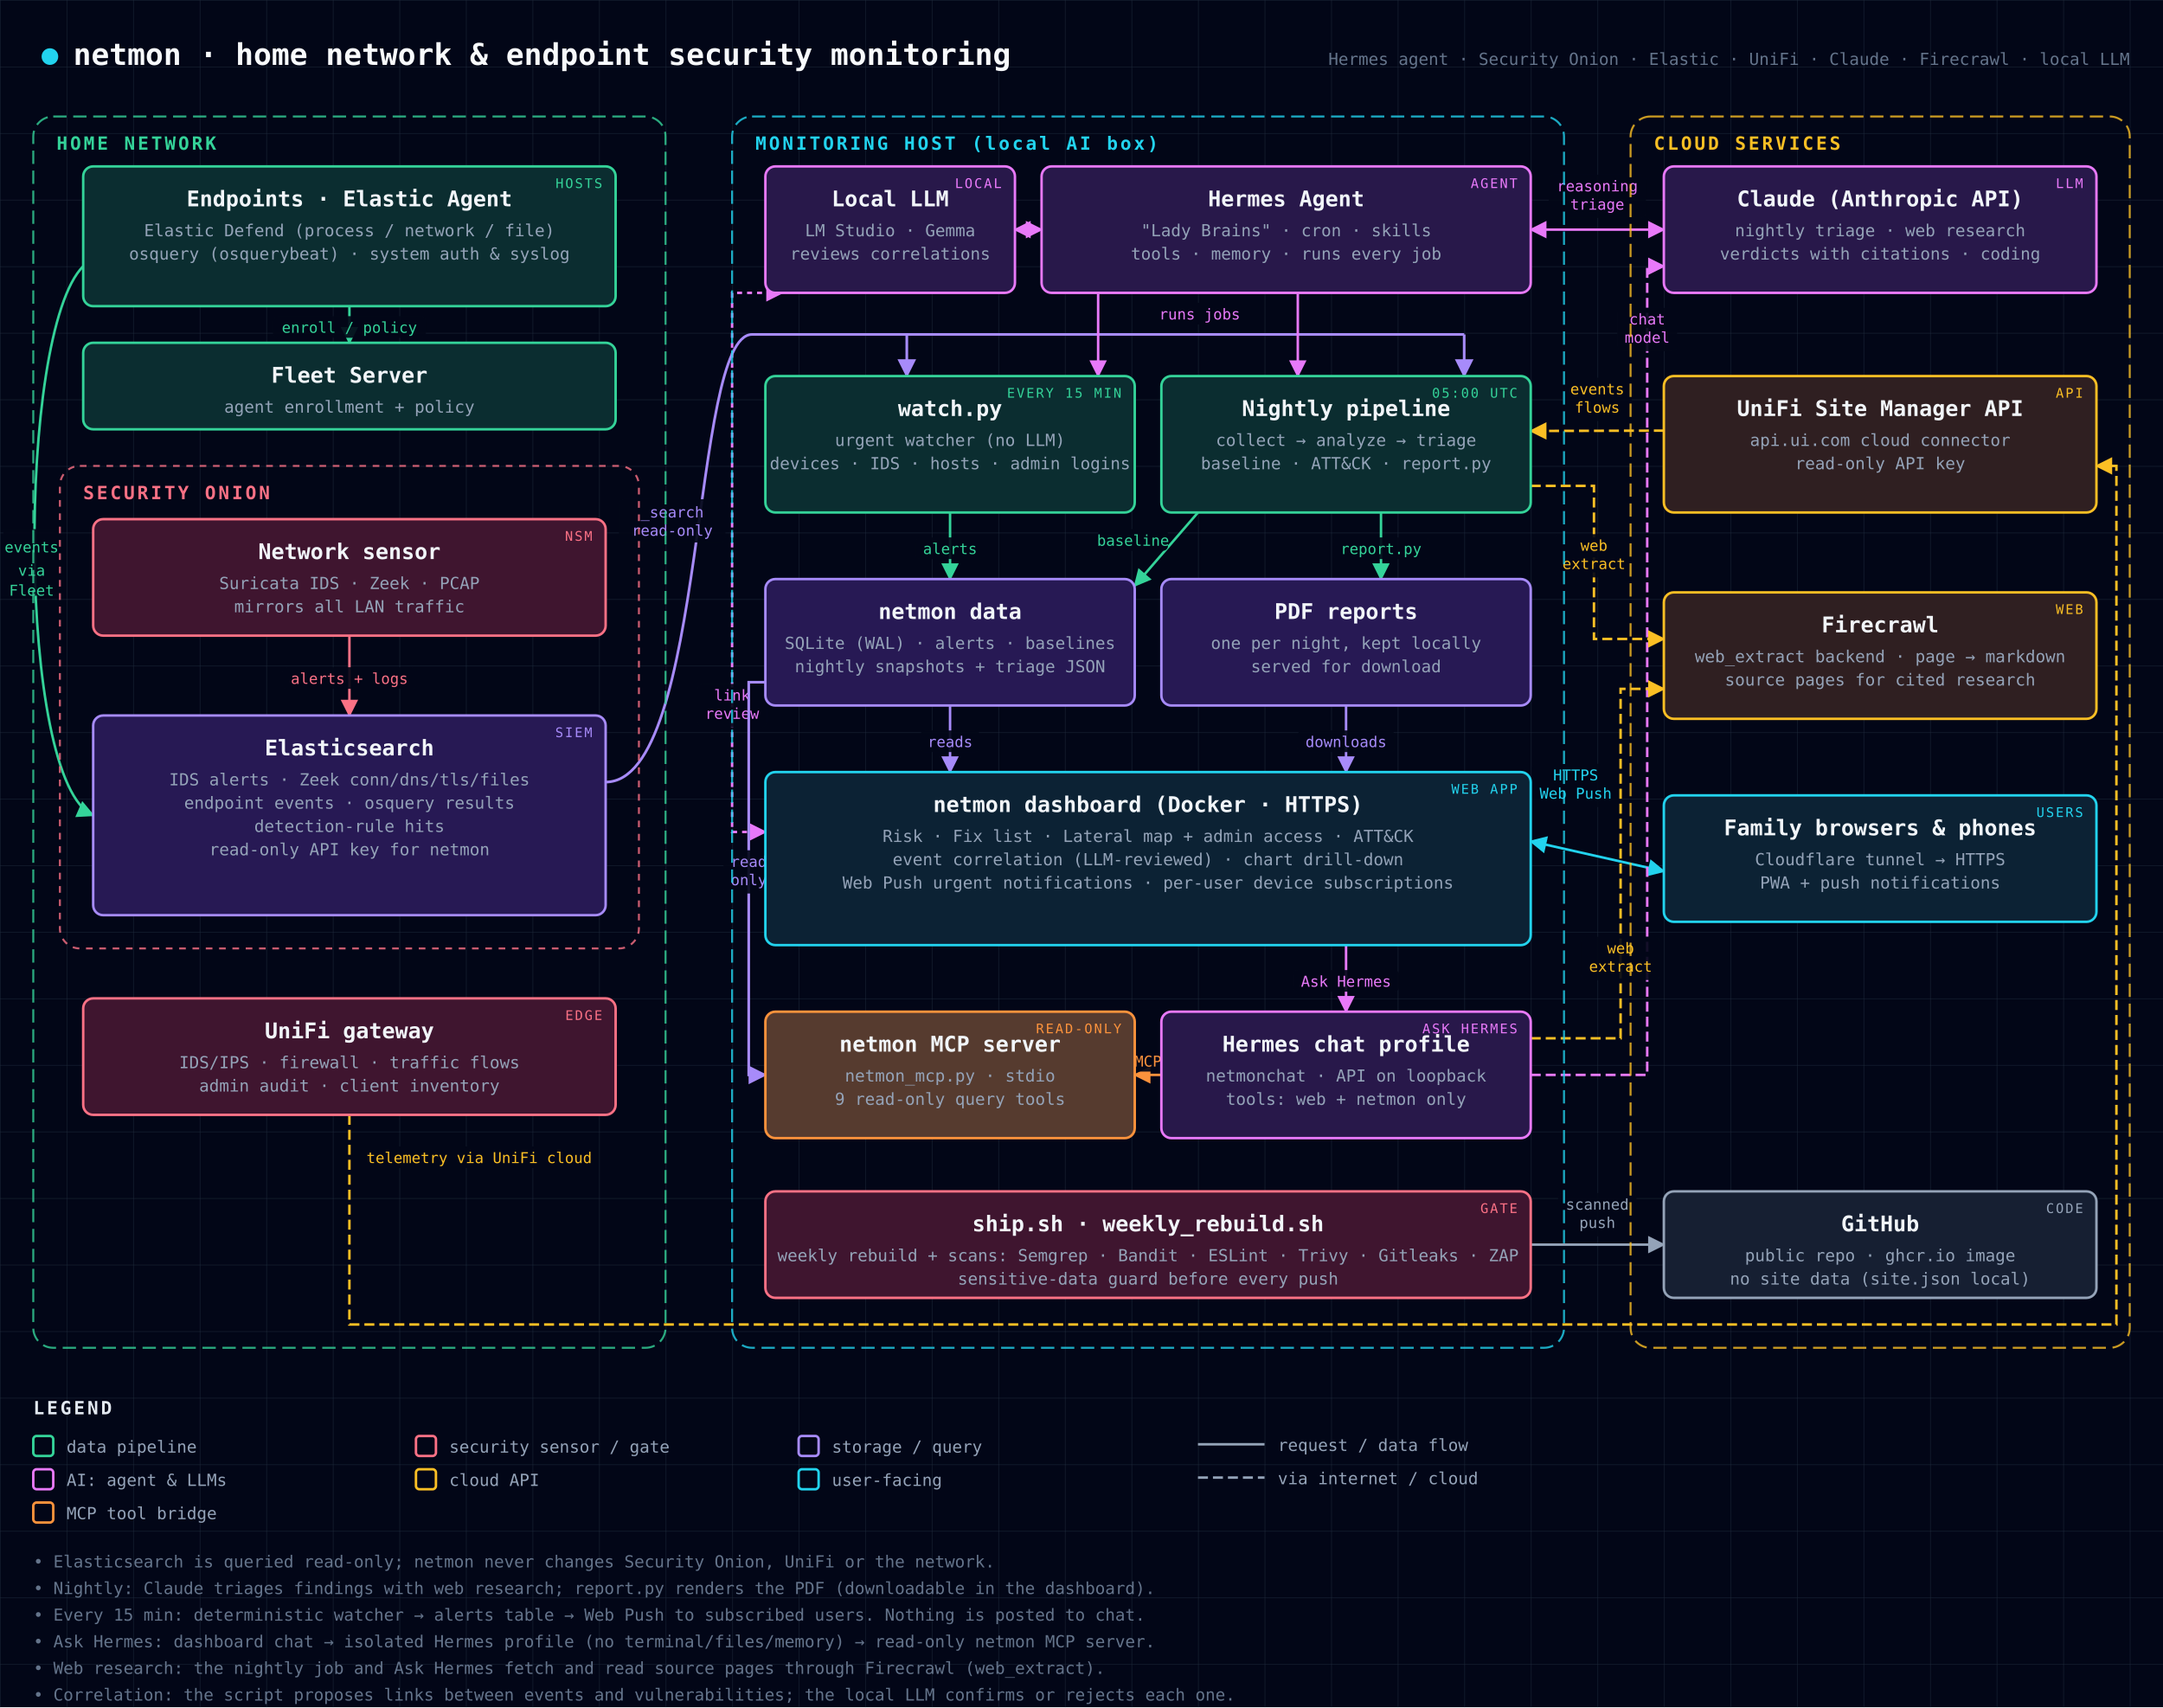
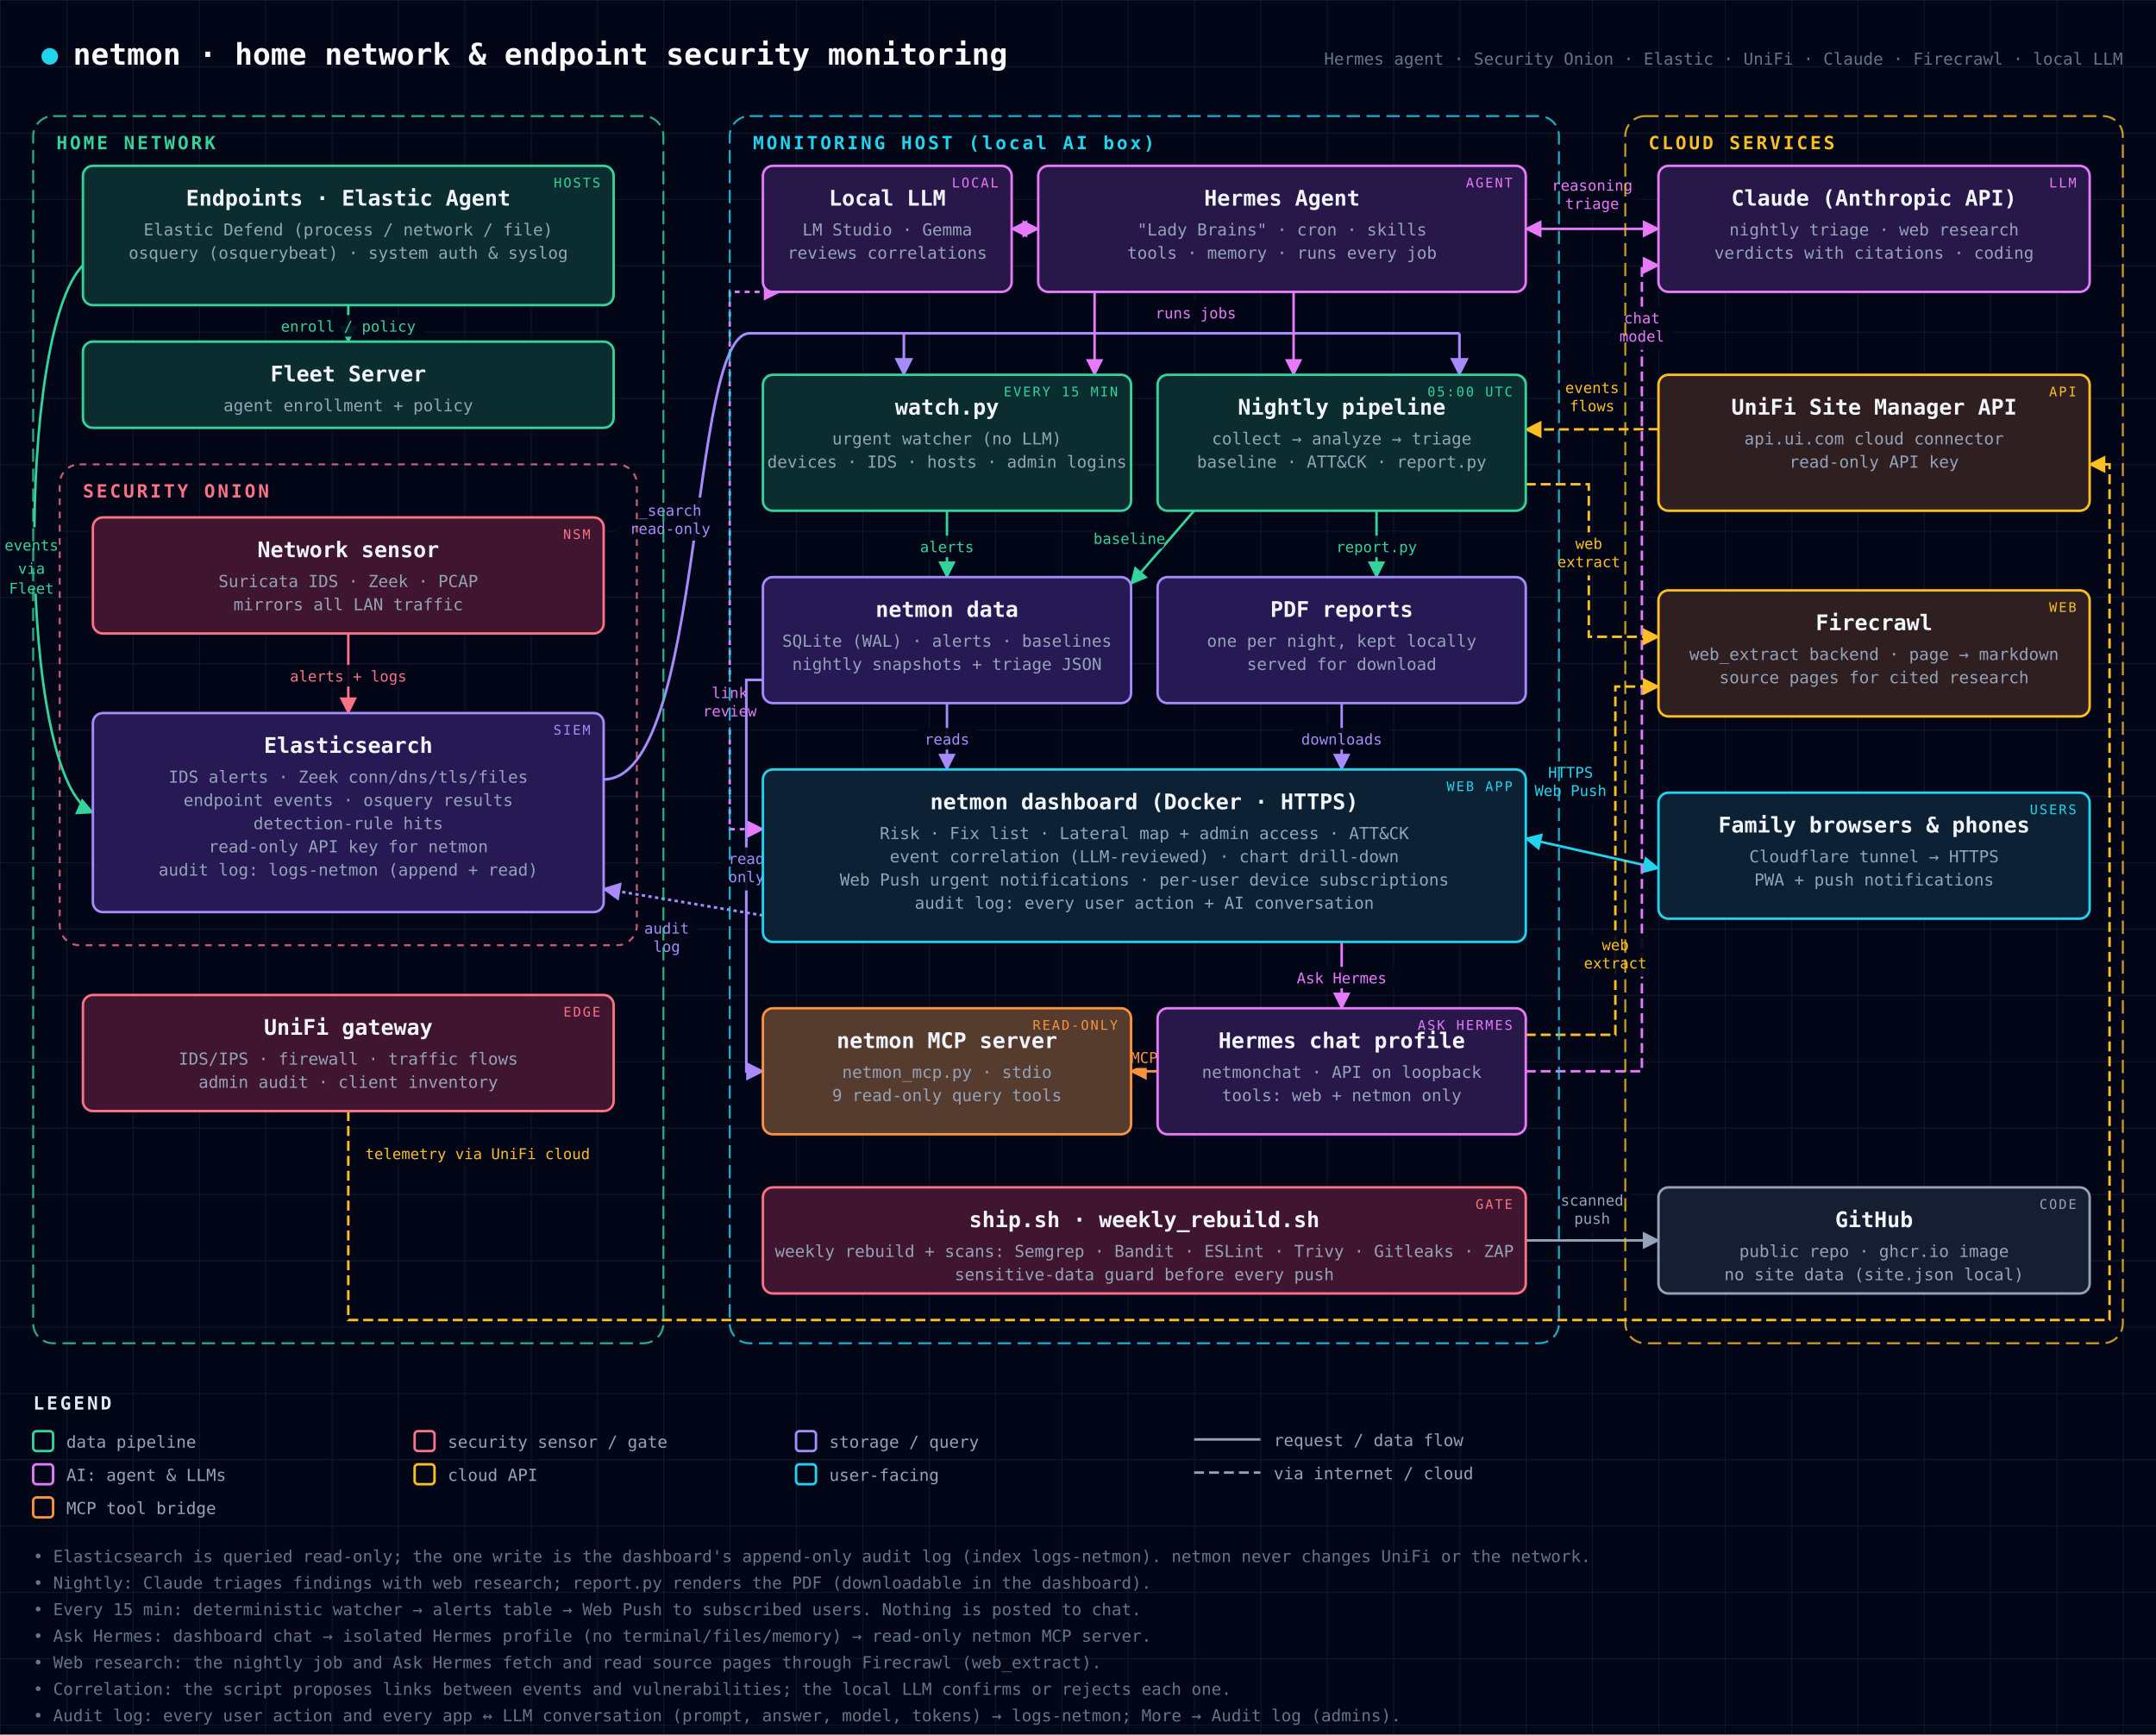
- <svg xmlns="http://www.w3.org/2000/svg" viewBox="0 0 1300 1026" width="1300" height="1026" font-family="JetBrains Mono, ui-monospace, SFMono-Regular, Menlo, Consolas, monospace">
+ <svg xmlns="http://www.w3.org/2000/svg" viewBox="0 0 1300 1046" width="1300" height="1046" font-family="JetBrains Mono, ui-monospace, SFMono-Regular, Menlo, Consolas, monospace">
  <defs>
    <pattern id="grid" width="40" height="40" patternUnits="userSpaceOnUse">
      <path d="M 40 0 L 0 0 0 40" fill="none" stroke="#1e293b" stroke-width="0.5" />
    </pattern>
    <marker id="ah-22d3ee" viewBox="0 0 10 10" refX="9" refY="5" markerWidth="7" markerHeight="7" orient="auto-start-reverse">
      <path d="M0,0 L10,5 L0,10 z" fill="#22d3ee" />
    </marker>
    <marker id="ah-34d399" viewBox="0 0 10 10" refX="9" refY="5" markerWidth="7" markerHeight="7" orient="auto-start-reverse">
      <path d="M0,0 L10,5 L0,10 z" fill="#34d399" />
    </marker>
    <marker id="ah-64748b" viewBox="0 0 10 10" refX="9" refY="5" markerWidth="7" markerHeight="7" orient="auto-start-reverse">
      <path d="M0,0 L10,5 L0,10 z" fill="#64748b" />
    </marker>
    <marker id="ah-94a3b8" viewBox="0 0 10 10" refX="9" refY="5" markerWidth="7" markerHeight="7" orient="auto-start-reverse">
      <path d="M0,0 L10,5 L0,10 z" fill="#94a3b8" />
    </marker>
    <marker id="ah-a78bfa" viewBox="0 0 10 10" refX="9" refY="5" markerWidth="7" markerHeight="7" orient="auto-start-reverse">
      <path d="M0,0 L10,5 L0,10 z" fill="#a78bfa" />
    </marker>
    <marker id="ah-e879f9" viewBox="0 0 10 10" refX="9" refY="5" markerWidth="7" markerHeight="7" orient="auto-start-reverse">
      <path d="M0,0 L10,5 L0,10 z" fill="#e879f9" />
    </marker>
    <marker id="ah-fb7185" viewBox="0 0 10 10" refX="9" refY="5" markerWidth="7" markerHeight="7" orient="auto-start-reverse">
      <path d="M0,0 L10,5 L0,10 z" fill="#fb7185" />
    </marker>
    <marker id="ah-fb923c" viewBox="0 0 10 10" refX="9" refY="5" markerWidth="7" markerHeight="7" orient="auto-start-reverse">
      <path d="M0,0 L10,5 L0,10 z" fill="#fb923c" />
    </marker>
    <marker id="ah-fbbf24" viewBox="0 0 10 10" refX="9" refY="5" markerWidth="7" markerHeight="7" orient="auto-start-reverse">
      <path d="M0,0 L10,5 L0,10 z" fill="#fbbf24" />
    </marker>
  </defs>
-   <rect width="1300" height="1026" fill="#020617" />
-   <rect width="1300" height="1026" fill="url(#grid)" />
+   <rect width="1300" height="1046" fill="#020617" />
+   <rect width="1300" height="1046" fill="url(#grid)" />
  <circle cx="30" cy="34" r="5" fill="#22d3ee" />
  <text x="44" y="39" fill="#f8fafc" font-size="18" font-weight="700">netmon · home network &amp; endpoint security monitoring</text>
  <text x="1280" y="39" text-anchor="end" fill="#64748b" font-size="10">Hermes agent · Security Onion · Elastic · UniFi · Claude · Firecrawl · local LLM</text>
  <path d="M210.0,184 L210.0,206" fill="none" stroke="#34d399" stroke-width="1.5" marker-end="url(#ah-34d399)" />
  <rect x="164.0" y="190.0" width="92.0" height="13" rx="3" fill="#020617" opacity="0.92" />
  <text x="210.0" y="200.0" text-anchor="middle" fill="#34d399" font-size="9">enroll / policy</text>
  <path d="M50,160 C10,200 10,470 56,490" fill="none" stroke="#34d399" stroke-width="1.5" marker-end="url(#ah-34d399)" />
  <rect x="2" y="318" width="34" height="40" fill="#020617" opacity="0.9" />
  <text x="19" y="332" text-anchor="middle" fill="#34d399" font-size="9">events</text>
  <text x="19" y="346" text-anchor="middle" fill="#34d399" font-size="9">via</text>
  <text x="19" y="358" text-anchor="middle" fill="#34d399" font-size="9">Fleet</text>
  <path d="M210.0,382 L210.0,430" fill="none" stroke="#fb7185" stroke-width="1.5" marker-end="url(#ah-fb7185)" />
  <rect x="169.6" y="401.0" width="80.8" height="13" rx="3" fill="#020617" opacity="0.92" />
  <text x="210.0" y="411.0" text-anchor="middle" fill="#fb7185" font-size="9">alerts + logs</text>
  <path d="M364,470 C425,470 415,201 452,201 L880,201" fill="none" stroke="#a78bfa" stroke-width="1.6" />
  <path d="M545,201 L545,226" fill="none" stroke="#a78bfa" stroke-width="1.6" marker-end="url(#ah-a78bfa)" />
  <path d="M880,201 L880,226" fill="none" stroke="#a78bfa" stroke-width="1.6" marker-end="url(#ah-a78bfa)" />
  <rect x="372" y="300" width="64" height="26" rx="3" fill="#020617" opacity="0.92" />
  <text x="404" y="311" text-anchor="middle" fill="#a78bfa" font-size="9">_search</text>
  <text x="404" y="322" text-anchor="middle" fill="#a78bfa" font-size="9">read-only</text>
  <path d="M210,670 L210,796 L1272,796 L1272,280 L1260,280" fill="none" stroke="#fbbf24" stroke-width="1.5" stroke-dasharray="6,3" marker-end="url(#ah-fbbf24)" />
  <rect x="222" y="689" width="132" height="13" rx="3" fill="#020617" />
  <text x="288" y="699" text-anchor="middle" fill="#fbbf24" font-size="9">telemetry via UniFi cloud</text>
  <path d="M1000,258.8 L920,259" fill="none" stroke="#fbbf24" stroke-width="1.5" marker-end="url(#ah-fbbf24)" stroke-dasharray="6,3" />
  <rect x="939.2" y="227" width="41.6" height="26" rx="3" fill="#020617" opacity="0.92" />
  <text x="960" y="237" text-anchor="middle" fill="#fbbf24" font-size="9">events</text>
  <text x="960" y="248" text-anchor="middle" fill="#fbbf24" font-size="9">flows</text>
  <path d="M610,138.0 L626,138.0" fill="none" stroke="#e879f9" stroke-width="1.5" marker-end="url(#ah-e879f9)" marker-start="url(#ah-e879f9)" />
  <path d="M920,138.0 L1000,138.0" fill="none" stroke="#e879f9" stroke-width="1.5" marker-end="url(#ah-e879f9)" marker-start="url(#ah-e879f9)" />
  <rect x="930.8" y="105" width="58.4" height="26" rx="3" fill="#020617" opacity="0.92" />
  <text x="960" y="115" text-anchor="middle" fill="#e879f9" font-size="9">reasoning</text>
  <text x="960" y="126" text-anchor="middle" fill="#e879f9" font-size="9">triage</text>
  <path d="M660,176 L660,226" fill="none" stroke="#e879f9" stroke-width="1.5" marker-end="url(#ah-e879f9)" />
  <path d="M780,176 L780,226" fill="none" stroke="#e879f9" stroke-width="1.5" marker-end="url(#ah-e879f9)" />
  <rect x="690" y="182" width="62" height="13" rx="3" fill="#020617" />
  <text x="721" y="192" text-anchor="middle" fill="#e879f9" font-size="9">runs jobs</text>
  <path d="M571.0,308 L571.0,348" fill="none" stroke="#34d399" stroke-width="1.5" marker-end="url(#ah-34d399)" />
  <rect x="550.2" y="323.0" width="41.6" height="13" rx="3" fill="#020617" opacity="0.92" />
  <text x="571.0" y="333.0" text-anchor="middle" fill="#34d399" font-size="9">alerts</text>
  <path d="M720,308 L682,352" fill="none" stroke="#34d399" stroke-width="1.5" marker-end="url(#ah-34d399)" />
  <rect x="660" y="318" width="42" height="13" rx="3" fill="#020617" />
  <text x="681" y="328" text-anchor="middle" fill="#34d399" font-size="9">baseline</text>
  <path d="M830,308 L830,348" fill="none" stroke="#34d399" stroke-width="1.5" marker-end="url(#ah-34d399)" />
  <rect x="800.8" y="323.0" width="58.4" height="13" rx="3" fill="#020617" opacity="0.92" />
  <text x="830.0" y="333.0" text-anchor="middle" fill="#34d399" font-size="9">report.py</text>
  <path d="M571.0,424 L571,464" fill="none" stroke="#a78bfa" stroke-width="1.5" marker-end="url(#ah-a78bfa)" />
  <rect x="553.0" y="439.0" width="36.0" height="13" rx="3" fill="#020617" opacity="0.92" />
  <text x="571.0" y="449.0" text-anchor="middle" fill="#a78bfa" font-size="9">reads</text>
  <path d="M809.0,424 L809,464" fill="none" stroke="#a78bfa" stroke-width="1.5" marker-end="url(#ah-a78bfa)" />
  <rect x="779.8" y="439.0" width="58.4" height="13" rx="3" fill="#020617" opacity="0.92" />
  <text x="809.0" y="449.0" text-anchor="middle" fill="#a78bfa" font-size="9">downloads</text>
  <path d="M920,505.6 L1000,523.6" fill="none" stroke="#22d3ee" stroke-width="1.5" marker-end="url(#ah-22d3ee)" marker-start="url(#ah-22d3ee)" />
  <rect x="920.6" y="459" width="52.8" height="26" rx="3" fill="#020617" opacity="0.92" />
  <text x="947" y="469" text-anchor="middle" fill="#22d3ee" font-size="9">HTTPS</text>
  <text x="947" y="480" text-anchor="middle" fill="#22d3ee" font-size="9">Web Push</text>
  <path d="M920,748.0 L1000,748.0" fill="none" stroke="#94a3b8" stroke-width="1.5" marker-end="url(#ah-94a3b8)" />
  <rect x="936.4" y="717" width="47.2" height="26" rx="3" fill="#020617" opacity="0.92" />
  <text x="960" y="727" text-anchor="middle" fill="#94a3b8" font-size="9">scanned</text>
  <text x="960" y="738" text-anchor="middle" fill="#94a3b8" font-size="9">push</text>
  <path d="M470,176 L440,176 L440,500 L460,500" fill="none" stroke="#e879f9" stroke-width="1.5" stroke-dasharray="3,3" marker-start="url(#ah-e879f9)" marker-end="url(#ah-e879f9)" />
  <rect x="419.2" y="411" width="41.6" height="26" rx="3" fill="#020617" opacity="0.92" />
  <text x="440" y="421" text-anchor="middle" fill="#e879f9" font-size="9">link</text>
  <text x="440" y="432" text-anchor="middle" fill="#e879f9" font-size="9">review</text>
  <path d="M809,568 L809,608" fill="none" stroke="#e879f9" stroke-width="1.5" marker-end="url(#ah-e879f9)" />
  <rect x="777.0" y="583.0" width="64.0" height="13" rx="3" fill="#020617" opacity="0.92" />
  <text x="809.0" y="593.0" text-anchor="middle" fill="#e879f9" font-size="9">Ask Hermes</text>
  <path d="M698,646.0 L682,646.0" fill="none" stroke="#fb923c" stroke-width="1.5" marker-end="url(#ah-fb923c)" />
  <rect x="677.6" y="631.0" width="24.8" height="13" rx="3" fill="#020617" opacity="0.92" />
  <text x="690.0" y="641.0" text-anchor="middle" fill="#fb923c" font-size="9">MCP</text>
  <path d="M460,410 L450,410 L450,646 L460,646" fill="none" stroke="#a78bfa" stroke-width="1.6" marker-end="url(#ah-a78bfa)" />
  <rect x="434.8" y="511" width="30.4" height="26" rx="3" fill="#020617" opacity="0.92" />
  <text x="450" y="521" text-anchor="middle" fill="#a78bfa" font-size="9">read</text>
  <text x="450" y="532" text-anchor="middle" fill="#a78bfa" font-size="9">only</text>
  <path d="M920,646 L990,646 L990,160 L1000,160" fill="none" stroke="#e879f9" stroke-width="1.5" stroke-dasharray="6,3" marker-end="url(#ah-e879f9)" />
  <rect x="972.0" y="185" width="36.0" height="26" rx="3" fill="#020617" opacity="0.92" />
  <text x="990" y="195" text-anchor="middle" fill="#e879f9" font-size="9">chat</text>
  <text x="990" y="206" text-anchor="middle" fill="#e879f9" font-size="9">model</text>
  <path d="M920,292 L958,292 L958,384 L1000,384" fill="none" stroke="#fbbf24" stroke-width="1.5" stroke-dasharray="6,3" marker-end="url(#ah-fbbf24)" />
  <rect x="934.4" y="321" width="47.2" height="26" rx="3" fill="#020617" opacity="0.92" />
  <text x="958" y="331" text-anchor="middle" fill="#fbbf24" font-size="9">web</text>
  <text x="958" y="342" text-anchor="middle" fill="#fbbf24" font-size="9">extract</text>
  <path d="M920,624 L974,624 L974,414 L1000,414" fill="none" stroke="#fbbf24" stroke-width="1.5" stroke-dasharray="6,3" marker-end="url(#ah-fbbf24)" />
  <rect x="950.4" y="563" width="47.2" height="26" rx="3" fill="#020617" opacity="0.92" />
  <text x="974" y="573" text-anchor="middle" fill="#fbbf24" font-size="9">web</text>
  <text x="974" y="584" text-anchor="middle" fill="#fbbf24" font-size="9">extract</text>
+   <path d="M460,552 L364,536" fill="none" stroke="#a78bfa" stroke-width="1.6" stroke-dasharray="2,2" marker-end="url(#ah-a78bfa)" />
+   <rect x="384.0" y="553" width="36.0" height="26" rx="3" fill="#020617" opacity="0.92" />
+   <text x="402" y="563" text-anchor="middle" fill="#a78bfa" font-size="9">audit</text>
+   <text x="402" y="574" text-anchor="middle" fill="#a78bfa" font-size="9">log</text>
  <rect x="20" y="70" width="380" height="740" rx="12" fill="none" stroke="#34d399" stroke-width="1.2" stroke-dasharray="8,4" opacity="0.8" />
  <text x="34" y="90" fill="#34d399" font-size="11" font-weight="700" letter-spacing="1.5">HOME NETWORK</text>
  <rect x="36" y="280" width="348" height="290" rx="12" fill="none" stroke="#fb7185" stroke-width="1.2" stroke-dasharray="4,4" opacity="0.8" />
  <text x="50" y="300" fill="#fb7185" font-size="11" font-weight="700" letter-spacing="1.5">SECURITY ONION</text>
  <rect x="440" y="70" width="500" height="740" rx="12" fill="none" stroke="#22d3ee" stroke-width="1.2" stroke-dasharray="8,4" opacity="0.8" />
  <text x="454" y="90" fill="#22d3ee" font-size="11" font-weight="700" letter-spacing="1.5">MONITORING HOST (local AI box)</text>
  <rect x="980" y="70" width="300" height="740" rx="12" fill="none" stroke="#fbbf24" stroke-width="1.2" stroke-dasharray="8,4" opacity="0.8" />
  <text x="994" y="90" fill="#fbbf24" font-size="11" font-weight="700" letter-spacing="1.5">CLOUD SERVICES</text>
  <rect x="50" y="100" width="320" height="84" rx="6" fill="#0f172a" />
  <rect x="50" y="100" width="320" height="84" rx="6" fill="rgba(6,78,59,0.4)" stroke="#34d399" stroke-width="1.5" />
  <text x="210.0" y="124" text-anchor="middle" fill="#f1f5f9" font-size="13" font-weight="700">Endpoints · Elastic Agent</text>
  <text x="210.0" y="142" text-anchor="middle" fill="#94a3b8" font-size="10">Elastic Defend (process / network / file)</text>
  <text x="210.0" y="156" text-anchor="middle" fill="#94a3b8" font-size="10">osquery (osquerybeat) · system auth &amp; syslog</text>
  <text x="362" y="113" text-anchor="end" fill="#34d399" font-size="8" letter-spacing="1">HOSTS</text>
  <rect x="50" y="206" width="320" height="52" rx="6" fill="#0f172a" />
  <rect x="50" y="206" width="320" height="52" rx="6" fill="rgba(6,78,59,0.4)" stroke="#34d399" stroke-width="1.5" />
  <text x="210.0" y="230" text-anchor="middle" fill="#f1f5f9" font-size="13" font-weight="700">Fleet Server</text>
  <text x="210.0" y="248" text-anchor="middle" fill="#94a3b8" font-size="10">agent enrollment + policy</text>
  <rect x="56" y="312" width="308" height="70" rx="6" fill="#0f172a" />
  <rect x="56" y="312" width="308" height="70" rx="6" fill="rgba(136,19,55,0.4)" stroke="#fb7185" stroke-width="1.5" />
  <text x="210.0" y="336" text-anchor="middle" fill="#f1f5f9" font-size="13" font-weight="700">Network sensor</text>
  <text x="210.0" y="354" text-anchor="middle" fill="#94a3b8" font-size="10">Suricata IDS · Zeek · PCAP</text>
  <text x="210.0" y="368" text-anchor="middle" fill="#94a3b8" font-size="10">mirrors all LAN traffic</text>
  <text x="356" y="325" text-anchor="end" fill="#fb7185" font-size="8" letter-spacing="1">NSM</text>
  <rect x="56" y="430" width="308" height="120" rx="6" fill="#0f172a" />
  <rect x="56" y="430" width="308" height="120" rx="6" fill="rgba(76,29,149,0.4)" stroke="#a78bfa" stroke-width="1.5" />
  <text x="210.0" y="454" text-anchor="middle" fill="#f1f5f9" font-size="13" font-weight="700">Elasticsearch</text>
  <text x="210.0" y="472" text-anchor="middle" fill="#94a3b8" font-size="10">IDS alerts · Zeek conn/dns/tls/files</text>
  <text x="210.0" y="486" text-anchor="middle" fill="#94a3b8" font-size="10">endpoint events · osquery results</text>
  <text x="210.0" y="500" text-anchor="middle" fill="#94a3b8" font-size="10">detection-rule hits</text>
  <text x="210.0" y="514" text-anchor="middle" fill="#94a3b8" font-size="10">read-only API key for netmon</text>
+   <text x="210.0" y="528" text-anchor="middle" fill="#94a3b8" font-size="10">audit log: logs-netmon (append + read)</text>
  <text x="356" y="443" text-anchor="end" fill="#a78bfa" font-size="8" letter-spacing="1">SIEM</text>
  <rect x="50" y="600" width="320" height="70" rx="6" fill="#0f172a" />
  <rect x="50" y="600" width="320" height="70" rx="6" fill="rgba(136,19,55,0.4)" stroke="#fb7185" stroke-width="1.5" />
  <text x="210.0" y="624" text-anchor="middle" fill="#f1f5f9" font-size="13" font-weight="700">UniFi gateway</text>
  <text x="210.0" y="642" text-anchor="middle" fill="#94a3b8" font-size="10">IDS/IPS · firewall · traffic flows</text>
  <text x="210.0" y="656" text-anchor="middle" fill="#94a3b8" font-size="10">admin audit · client inventory</text>
  <text x="362" y="613" text-anchor="end" fill="#fb7185" font-size="8" letter-spacing="1">EDGE</text>
  <rect x="460" y="100" width="150" height="76" rx="6" fill="#0f172a" />
  <rect x="460" y="100" width="150" height="76" rx="6" fill="rgba(88,28,135,0.35)" stroke="#e879f9" stroke-width="1.5" />
  <text x="535.0" y="124" text-anchor="middle" fill="#f1f5f9" font-size="13" font-weight="700">Local LLM</text>
  <text x="535.0" y="142" text-anchor="middle" fill="#94a3b8" font-size="10">LM Studio · Gemma</text>
  <text x="535.0" y="156" text-anchor="middle" fill="#94a3b8" font-size="10">reviews correlations</text>
  <text x="602" y="113" text-anchor="end" fill="#e879f9" font-size="8" letter-spacing="1">LOCAL</text>
  <rect x="626" y="100" width="294" height="76" rx="6" fill="#0f172a" />
  <rect x="626" y="100" width="294" height="76" rx="6" fill="rgba(88,28,135,0.35)" stroke="#e879f9" stroke-width="1.5" />
  <text x="773.0" y="124" text-anchor="middle" fill="#f1f5f9" font-size="13" font-weight="700">Hermes Agent</text>
  <text x="773.0" y="142" text-anchor="middle" fill="#94a3b8" font-size="10">"Lady Brains" · cron · skills</text>
  <text x="773.0" y="156" text-anchor="middle" fill="#94a3b8" font-size="10">tools · memory · runs every job</text>
  <text x="912" y="113" text-anchor="end" fill="#e879f9" font-size="8" letter-spacing="1">AGENT</text>
  <rect x="460" y="226" width="222" height="82" rx="6" fill="#0f172a" />
  <rect x="460" y="226" width="222" height="82" rx="6" fill="rgba(6,78,59,0.4)" stroke="#34d399" stroke-width="1.5" />
  <text x="571.0" y="250" text-anchor="middle" fill="#f1f5f9" font-size="13" font-weight="700">watch.py</text>
  <text x="571.0" y="268" text-anchor="middle" fill="#94a3b8" font-size="10">urgent watcher (no LLM)</text>
  <text x="571.0" y="282" text-anchor="middle" fill="#94a3b8" font-size="10">devices · IDS · hosts · admin logins</text>
  <text x="674" y="239" text-anchor="end" fill="#34d399" font-size="8" letter-spacing="1">EVERY 15 MIN</text>
  <rect x="698" y="226" width="222" height="82" rx="6" fill="#0f172a" />
  <rect x="698" y="226" width="222" height="82" rx="6" fill="rgba(6,78,59,0.4)" stroke="#34d399" stroke-width="1.5" />
  <text x="809.0" y="250" text-anchor="middle" fill="#f1f5f9" font-size="13" font-weight="700">Nightly pipeline</text>
  <text x="809.0" y="268" text-anchor="middle" fill="#94a3b8" font-size="10">collect → analyze → triage</text>
  <text x="809.0" y="282" text-anchor="middle" fill="#94a3b8" font-size="10">baseline · ATT&amp;CK · report.py</text>
  <text x="912" y="239" text-anchor="end" fill="#34d399" font-size="8" letter-spacing="1">05:00 UTC</text>
  <rect x="460" y="348" width="222" height="76" rx="6" fill="#0f172a" />
  <rect x="460" y="348" width="222" height="76" rx="6" fill="rgba(76,29,149,0.4)" stroke="#a78bfa" stroke-width="1.5" />
  <text x="571.0" y="372" text-anchor="middle" fill="#f1f5f9" font-size="13" font-weight="700">netmon data</text>
  <text x="571.0" y="390" text-anchor="middle" fill="#94a3b8" font-size="10">SQLite (WAL) · alerts · baselines</text>
  <text x="571.0" y="404" text-anchor="middle" fill="#94a3b8" font-size="10">nightly snapshots + triage JSON</text>
  <rect x="698" y="348" width="222" height="76" rx="6" fill="#0f172a" />
  <rect x="698" y="348" width="222" height="76" rx="6" fill="rgba(76,29,149,0.4)" stroke="#a78bfa" stroke-width="1.5" />
  <text x="809.0" y="372" text-anchor="middle" fill="#f1f5f9" font-size="13" font-weight="700">PDF reports</text>
  <text x="809.0" y="390" text-anchor="middle" fill="#94a3b8" font-size="10">one per night, kept locally</text>
  <text x="809.0" y="404" text-anchor="middle" fill="#94a3b8" font-size="10">served for download</text>
  <rect x="460" y="464" width="460" height="104" rx="6" fill="#0f172a" />
  <rect x="460" y="464" width="460" height="104" rx="6" fill="rgba(8,51,68,0.4)" stroke="#22d3ee" stroke-width="1.5" />
  <text x="690.0" y="488" text-anchor="middle" fill="#f1f5f9" font-size="13" font-weight="700">netmon dashboard  (Docker · HTTPS)</text>
  <text x="690.0" y="506" text-anchor="middle" fill="#94a3b8" font-size="10">Risk · Fix list · Lateral map + admin access · ATT&amp;CK</text>
  <text x="690.0" y="520" text-anchor="middle" fill="#94a3b8" font-size="10">event correlation (LLM-reviewed) · chart drill-down</text>
  <text x="690.0" y="534" text-anchor="middle" fill="#94a3b8" font-size="10">Web Push urgent notifications · per-user device subscriptions</text>
+   <text x="690.0" y="548" text-anchor="middle" fill="#94a3b8" font-size="10">audit log: every user action + AI conversation</text>
  <text x="912" y="477" text-anchor="end" fill="#22d3ee" font-size="8" letter-spacing="1">WEB APP</text>
  <rect x="460" y="608" width="222" height="76" rx="6" fill="#0f172a" />
  <rect x="460" y="608" width="222" height="76" rx="6" fill="rgba(251,146,60,0.3)" stroke="#fb923c" stroke-width="1.5" />
  <text x="571.0" y="632" text-anchor="middle" fill="#f1f5f9" font-size="13" font-weight="700">netmon MCP server</text>
  <text x="571.0" y="650" text-anchor="middle" fill="#94a3b8" font-size="10">netmon_mcp.py · stdio</text>
  <text x="571.0" y="664" text-anchor="middle" fill="#94a3b8" font-size="10">9 read-only query tools</text>
  <text x="674" y="621" text-anchor="end" fill="#fb923c" font-size="8" letter-spacing="1">READ-ONLY</text>
  <rect x="698" y="608" width="222" height="76" rx="6" fill="#0f172a" />
  <rect x="698" y="608" width="222" height="76" rx="6" fill="rgba(88,28,135,0.35)" stroke="#e879f9" stroke-width="1.5" />
  <text x="809.0" y="632" text-anchor="middle" fill="#f1f5f9" font-size="13" font-weight="700">Hermes chat profile</text>
  <text x="809.0" y="650" text-anchor="middle" fill="#94a3b8" font-size="10">netmonchat · API on loopback</text>
  <text x="809.0" y="664" text-anchor="middle" fill="#94a3b8" font-size="10">tools: web + netmon only</text>
  <text x="912" y="621" text-anchor="end" fill="#e879f9" font-size="8" letter-spacing="1">ASK HERMES</text>
  <rect x="460" y="716" width="460" height="64" rx="6" fill="#0f172a" />
  <rect x="460" y="716" width="460" height="64" rx="6" fill="rgba(136,19,55,0.4)" stroke="#fb7185" stroke-width="1.5" />
  <text x="690.0" y="740" text-anchor="middle" fill="#f1f5f9" font-size="13" font-weight="700">ship.sh · weekly_rebuild.sh</text>
  <text x="690.0" y="758" text-anchor="middle" fill="#94a3b8" font-size="10">weekly rebuild + scans: Semgrep · Bandit · ESLint · Trivy · Gitleaks · ZAP</text>
  <text x="690.0" y="772" text-anchor="middle" fill="#94a3b8" font-size="10">sensitive-data guard before every push</text>
  <text x="912" y="729" text-anchor="end" fill="#fb7185" font-size="8" letter-spacing="1">GATE</text>
  <rect x="1000" y="100" width="260" height="76" rx="6" fill="#0f172a" />
  <rect x="1000" y="100" width="260" height="76" rx="6" fill="rgba(88,28,135,0.35)" stroke="#e879f9" stroke-width="1.5" />
  <text x="1130.0" y="124" text-anchor="middle" fill="#f1f5f9" font-size="13" font-weight="700">Claude  (Anthropic API)</text>
  <text x="1130.0" y="142" text-anchor="middle" fill="#94a3b8" font-size="10">nightly triage · web research</text>
  <text x="1130.0" y="156" text-anchor="middle" fill="#94a3b8" font-size="10">verdicts with citations · coding</text>
  <text x="1252" y="113" text-anchor="end" fill="#e879f9" font-size="8" letter-spacing="1">LLM</text>
  <rect x="1000" y="226" width="260" height="82" rx="6" fill="#0f172a" />
  <rect x="1000" y="226" width="260" height="82" rx="6" fill="rgba(120,53,15,0.3)" stroke="#fbbf24" stroke-width="1.5" />
  <text x="1130.0" y="250" text-anchor="middle" fill="#f1f5f9" font-size="13" font-weight="700">UniFi Site Manager API</text>
  <text x="1130.0" y="268" text-anchor="middle" fill="#94a3b8" font-size="10">api.ui.com cloud connector</text>
  <text x="1130.0" y="282" text-anchor="middle" fill="#94a3b8" font-size="10">read-only API key</text>
  <text x="1252" y="239" text-anchor="end" fill="#fbbf24" font-size="8" letter-spacing="1">API</text>
  <rect x="1000" y="356" width="260" height="76" rx="6" fill="#0f172a" />
  <rect x="1000" y="356" width="260" height="76" rx="6" fill="rgba(120,53,15,0.3)" stroke="#fbbf24" stroke-width="1.5" />
  <text x="1130.0" y="380" text-anchor="middle" fill="#f1f5f9" font-size="13" font-weight="700">Firecrawl</text>
  <text x="1130.0" y="398" text-anchor="middle" fill="#94a3b8" font-size="10">web_extract backend · page → markdown</text>
  <text x="1130.0" y="412" text-anchor="middle" fill="#94a3b8" font-size="10">source pages for cited research</text>
  <text x="1252" y="369" text-anchor="end" fill="#fbbf24" font-size="8" letter-spacing="1">WEB</text>
  <rect x="1000" y="478" width="260" height="76" rx="6" fill="#0f172a" />
  <rect x="1000" y="478" width="260" height="76" rx="6" fill="rgba(8,51,68,0.4)" stroke="#22d3ee" stroke-width="1.5" />
  <text x="1130.0" y="502" text-anchor="middle" fill="#f1f5f9" font-size="13" font-weight="700">Family browsers &amp; phones</text>
  <text x="1130.0" y="520" text-anchor="middle" fill="#94a3b8" font-size="10">Cloudflare tunnel → HTTPS</text>
  <text x="1130.0" y="534" text-anchor="middle" fill="#94a3b8" font-size="10">PWA + push notifications</text>
  <text x="1252" y="491" text-anchor="end" fill="#22d3ee" font-size="8" letter-spacing="1">USERS</text>
  <rect x="1000" y="716" width="260" height="64" rx="6" fill="#0f172a" />
  <rect x="1000" y="716" width="260" height="64" rx="6" fill="rgba(30,41,59,0.5)" stroke="#94a3b8" stroke-width="1.5" />
  <text x="1130.0" y="740" text-anchor="middle" fill="#f1f5f9" font-size="13" font-weight="700">GitHub</text>
  <text x="1130.0" y="758" text-anchor="middle" fill="#94a3b8" font-size="10">public repo · ghcr.io image</text>
  <text x="1130.0" y="772" text-anchor="middle" fill="#94a3b8" font-size="10">no site data (site.json local)</text>
  <text x="1252" y="729" text-anchor="end" fill="#94a3b8" font-size="8" letter-spacing="1">CODE</text>
  <text x="20" y="850" fill="#e2e8f0" font-size="11" font-weight="700" letter-spacing="1.5">LEGEND</text>
  <rect x="20" y="863" width="12" height="12" rx="2" fill="none" stroke="#34d399" stroke-width="1.5" />
  <text x="40" y="873" fill="#94a3b8" font-size="10">data pipeline</text>
  <rect x="250" y="863" width="12" height="12" rx="2" fill="none" stroke="#fb7185" stroke-width="1.5" />
  <text x="270" y="873" fill="#94a3b8" font-size="10">security sensor / gate</text>
  <rect x="480" y="863" width="12" height="12" rx="2" fill="none" stroke="#a78bfa" stroke-width="1.5" />
  <text x="500" y="873" fill="#94a3b8" font-size="10">storage / query</text>
  <rect x="20" y="883" width="12" height="12" rx="2" fill="none" stroke="#e879f9" stroke-width="1.5" />
  <text x="40" y="893" fill="#94a3b8" font-size="10">AI: agent &amp; LLMs</text>
  <rect x="250" y="883" width="12" height="12" rx="2" fill="none" stroke="#fbbf24" stroke-width="1.5" />
  <text x="270" y="893" fill="#94a3b8" font-size="10">cloud API</text>
  <rect x="480" y="883" width="12" height="12" rx="2" fill="none" stroke="#22d3ee" stroke-width="1.5" />
  <text x="500" y="893" fill="#94a3b8" font-size="10">user-facing</text>
  <rect x="20" y="903" width="12" height="12" rx="2" fill="none" stroke="#fb923c" stroke-width="1.5" />
  <text x="40" y="913" fill="#94a3b8" font-size="10">MCP tool bridge</text>
  <line x1="720" y1="868" x2="760" y2="868" stroke="#94a3b8" stroke-width="1.5" />
  <text x="768" y="872" fill="#94a3b8" font-size="10">request / data flow</text>
  <line x1="720" y1="888" x2="760" y2="888" stroke="#94a3b8" stroke-width="1.5" stroke-dasharray="6,3" />
  <text x="768" y="892" fill="#94a3b8" font-size="10">via internet / cloud</text>
-   <text x="20" y="942" fill="#64748b" font-size="10">• Elasticsearch is queried read-only; netmon never changes Security Onion, UniFi or the network.</text>
+   <text x="20" y="942" fill="#64748b" font-size="10">• Elasticsearch is queried read-only; the one write is the dashboard's append-only audit log (index logs-netmon). netmon never changes UniFi or the network.</text>
  <text x="20" y="958" fill="#64748b" font-size="10">• Nightly: Claude triages findings with web research; report.py renders the PDF (downloadable in the dashboard).</text>
  <text x="20" y="974" fill="#64748b" font-size="10">• Every 15 min: deterministic watcher → alerts table → Web Push to subscribed users. Nothing is posted to chat.</text>
  <text x="20" y="990" fill="#64748b" font-size="10">• Ask Hermes: dashboard chat → isolated Hermes profile (no terminal/files/memory) → read-only netmon MCP server.</text>
  <text x="20" y="1006" fill="#64748b" font-size="10">• Web research: the nightly job and Ask Hermes fetch and read source pages through Firecrawl (web_extract).</text>
  <text x="20" y="1022" fill="#64748b" font-size="10">• Correlation: the script proposes links between events and vulnerabilities; the local LLM confirms or rejects each one.</text>
+   <text x="20" y="1038" fill="#64748b" font-size="10">• Audit log: every user action and every app ↔ LLM conversation (prompt, answer, model, tokens) → logs-netmon; More → Audit log (admins).</text>
</svg>
